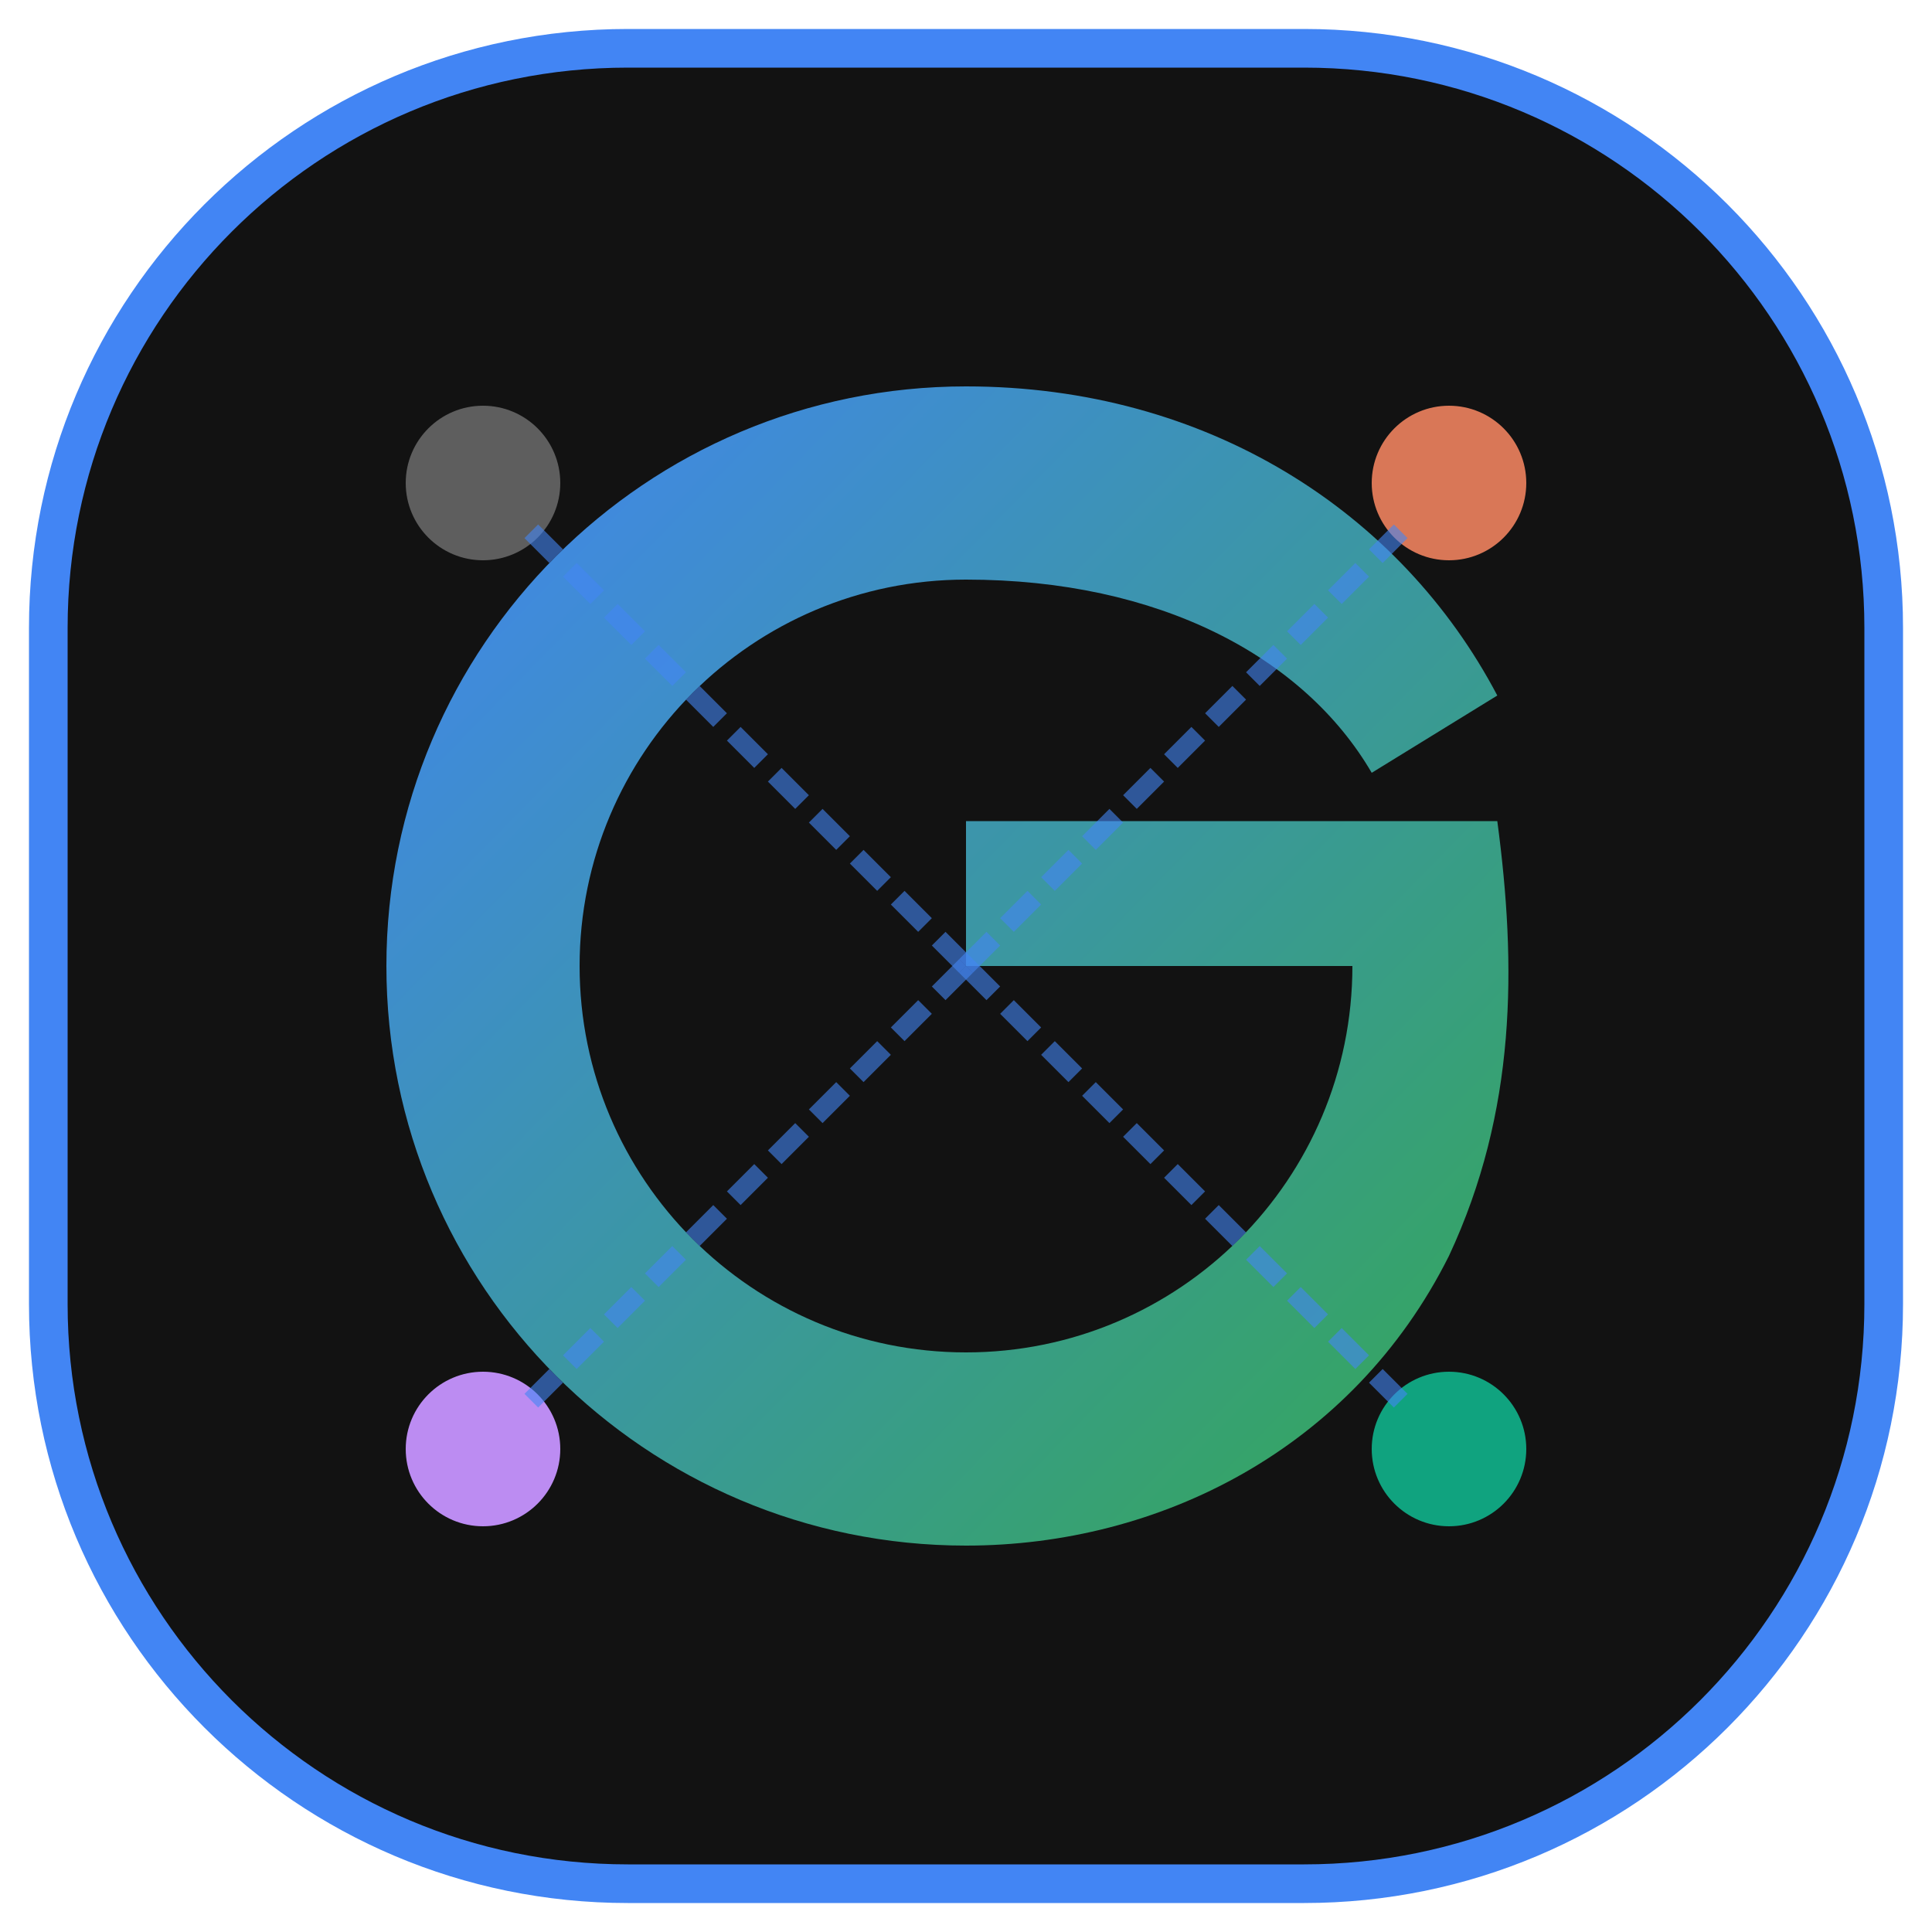
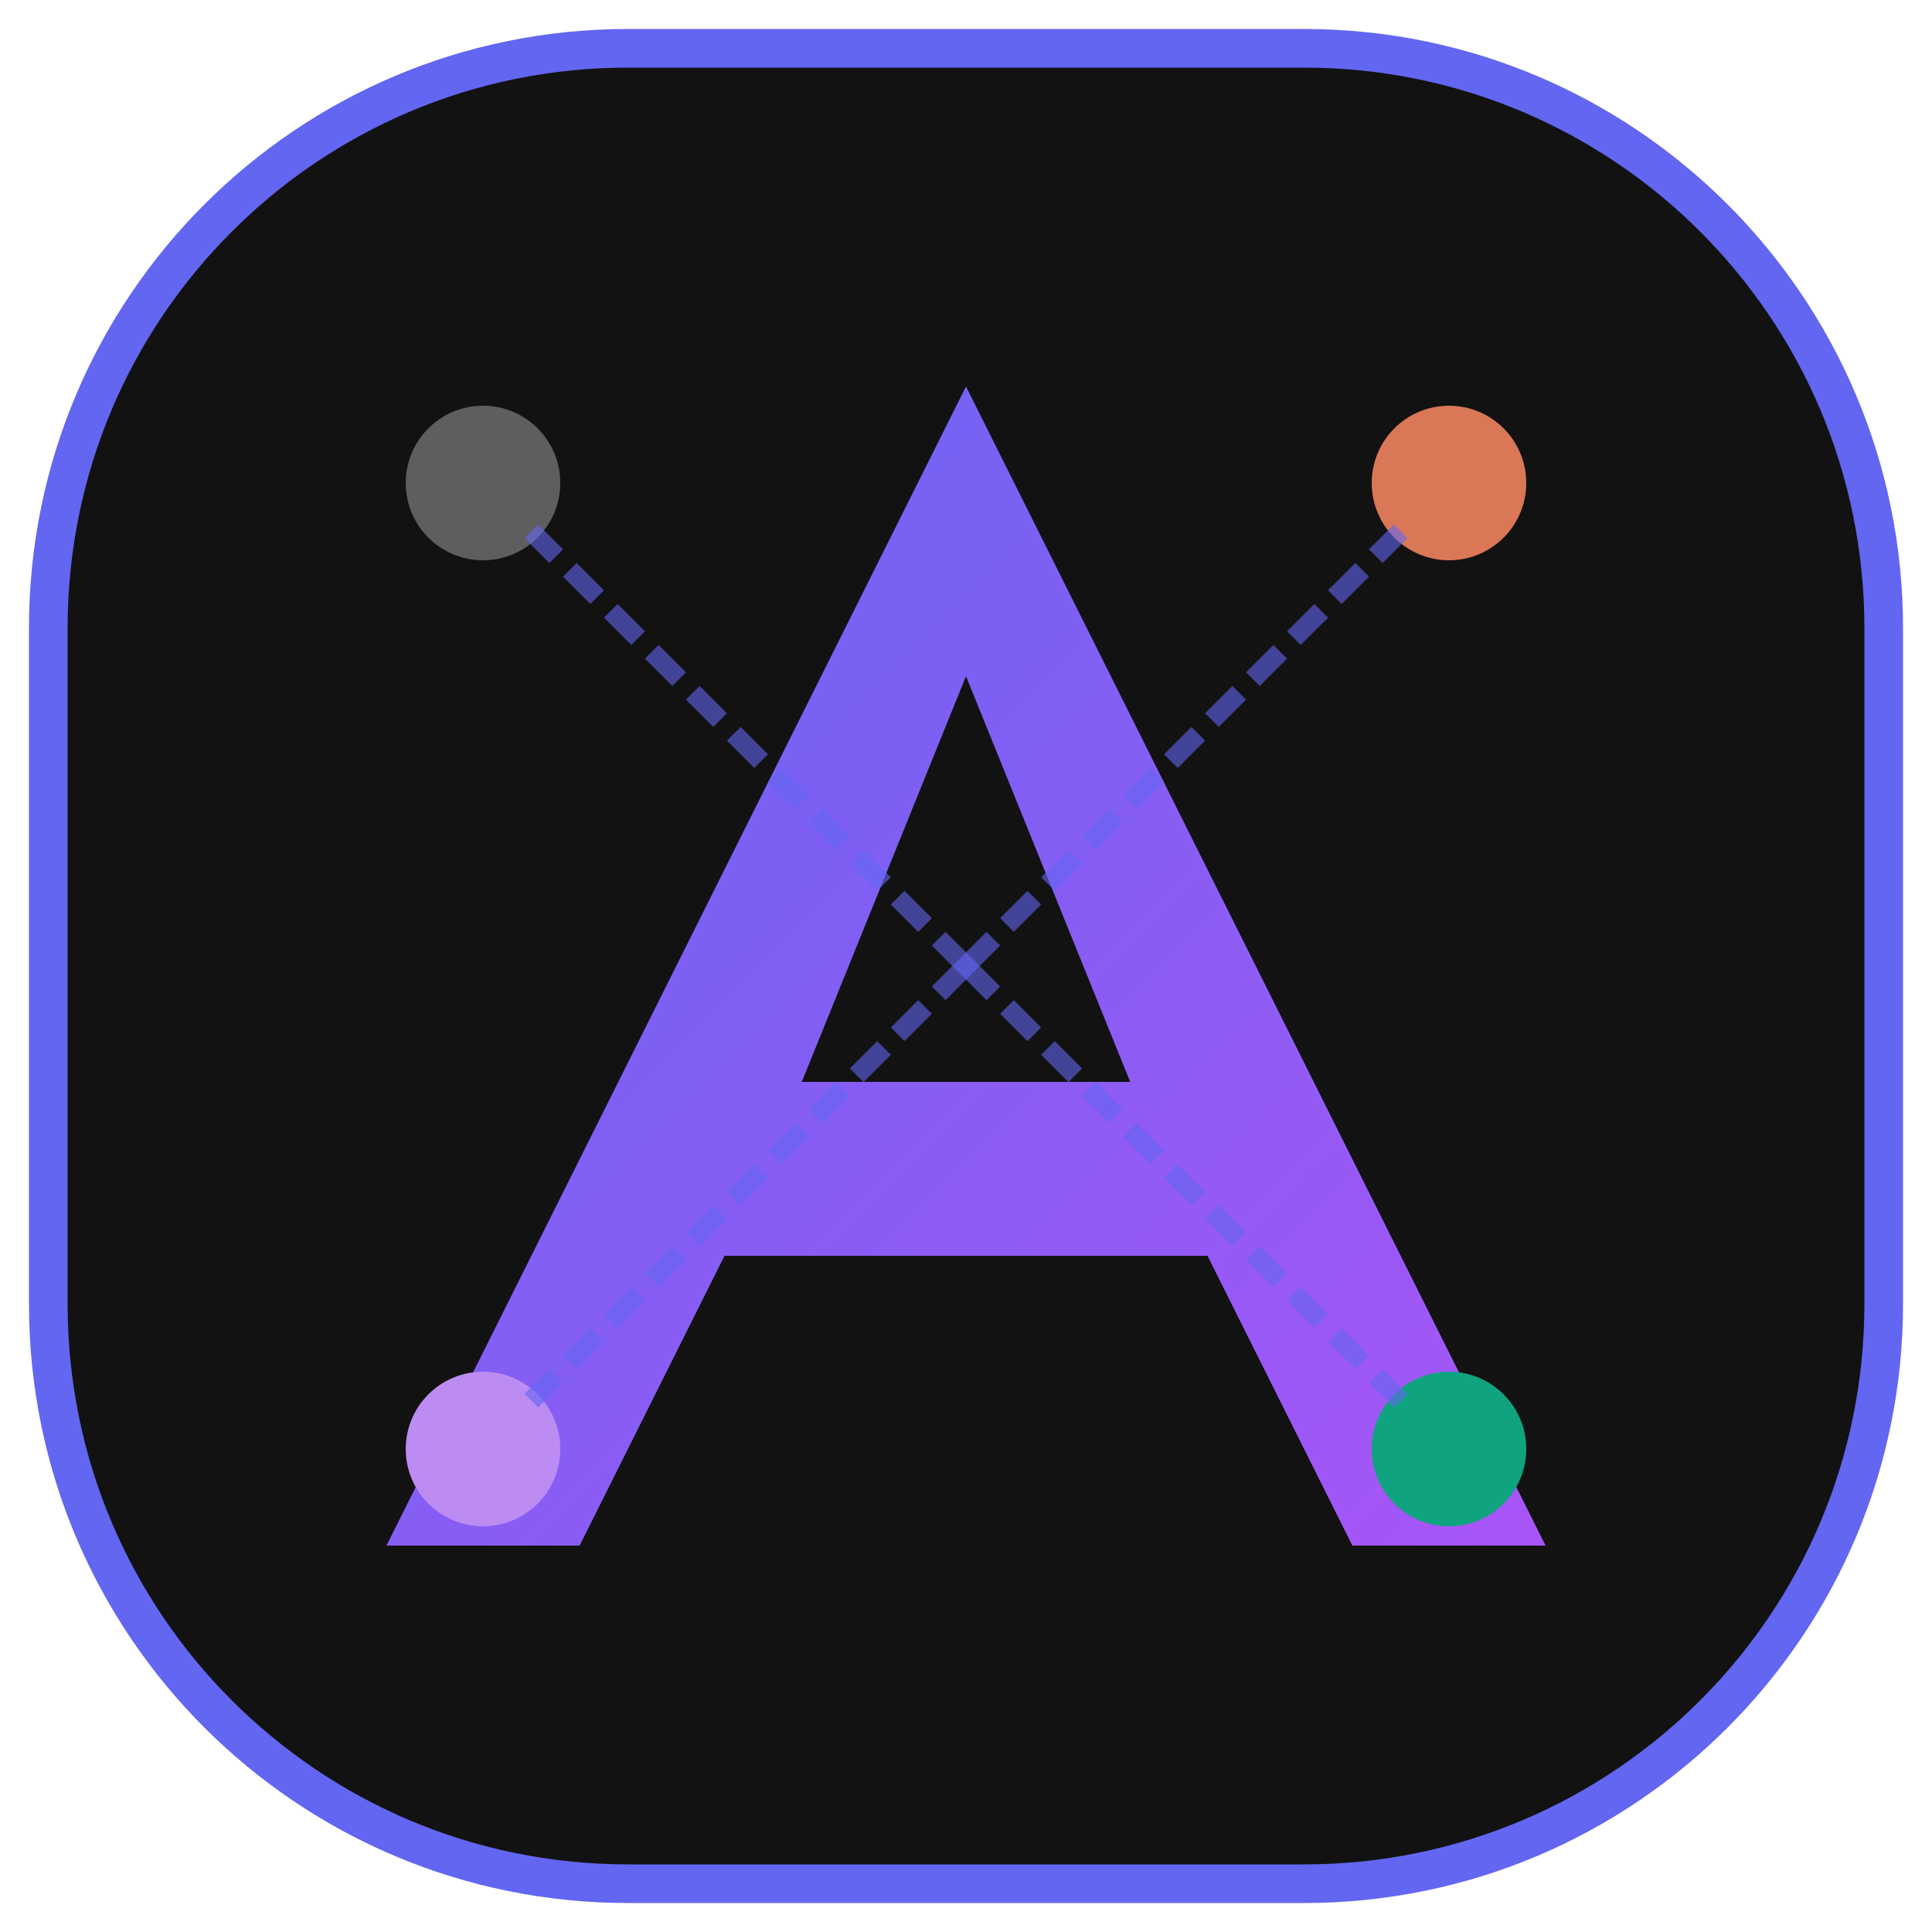
<svg xmlns="http://www.w3.org/2000/svg" width="200" height="200" viewBox="0 0 200 200" fill="none">
-   <rect x="5" y="5" width="190" height="190" rx="60" fill="#121212" stroke="#4285F4" stroke-width="4" />
+   <rect x="5" y="5" width="190" height="190" rx="60" fill="#121212" stroke="#6366F1" stroke-width="4" />
  <defs>
-     <linearGradient id="gemini-grad-logo" x1="0%" y1="0%" x2="100%" y2="100%">
-       <stop offset="0%" style="stop-color:#4285F4;stop-opacity:1" />
-       <stop offset="100%" style="stop-color:#34A853;stop-opacity:1" />
+     <linearGradient id="antigravity-grad-logo" x1="0%" y1="0%" x2="100%" y2="100%">
+       <stop offset="0%" style="stop-color:#6366F1;stop-opacity:1" />
+       <stop offset="100%" style="stop-color:#A855F7;stop-opacity:1" />
    </linearGradient>
  </defs>
-   <path d="M100 60C77.909 60 60 77.909 60 100C60 122.091 77.909 140 100 140C122.091 140 140 122.091 140 100H100V85H155C157 100 157 115 150 130C140 150 120 160 100 160C66.863 160 40 133.137 40 100C40 66.863 66.863 40 100 40C125 40 145 53 155 72L142 80C135 68 120 60 100 60Z" fill="url(#gemini-grad-logo)" />
+   <path d="M100 40 L160 160 L140 160 L125 130 L75 130 L60 160 L40 160 Z M100 70 L83 112 L117 112 Z" fill="url(#antigravity-grad-logo)" />
  <circle cx="50" cy="50" r="8" fill="#5E5E5E" />
  <circle cx="150" cy="50" r="8" fill="#D97757" />
  <circle cx="50" cy="150" r="8" fill="#BC8CF2" />
  <circle cx="150" cy="150" r="8" fill="#10A37F" />
-   <line x1="100" y1="100" x2="55" y2="55" stroke="#4285F4" stroke-width="2" stroke-dasharray="4 2" opacity="0.6" />
-   <line x1="100" y1="100" x2="145" y2="55" stroke="#4285F4" stroke-width="2" stroke-dasharray="4 2" opacity="0.6" />
-   <line x1="100" y1="100" x2="55" y2="145" stroke="#4285F4" stroke-width="2" stroke-dasharray="4 2" opacity="0.6" />
-   <line x1="100" y1="100" x2="145" y2="145" stroke="#4285F4" stroke-width="2" stroke-dasharray="4 2" opacity="0.6" />
+   <line x1="100" y1="100" x2="55" y2="55" stroke="#6366F1" stroke-width="2" stroke-dasharray="4 2" opacity="0.6" />
+   <line x1="100" y1="100" x2="145" y2="55" stroke="#6366F1" stroke-width="2" stroke-dasharray="4 2" opacity="0.6" />
+   <line x1="100" y1="100" x2="55" y2="145" stroke="#6366F1" stroke-width="2" stroke-dasharray="4 2" opacity="0.6" />
+   <line x1="100" y1="100" x2="145" y2="145" stroke="#6366F1" stroke-width="2" stroke-dasharray="4 2" opacity="0.6" />
</svg>
